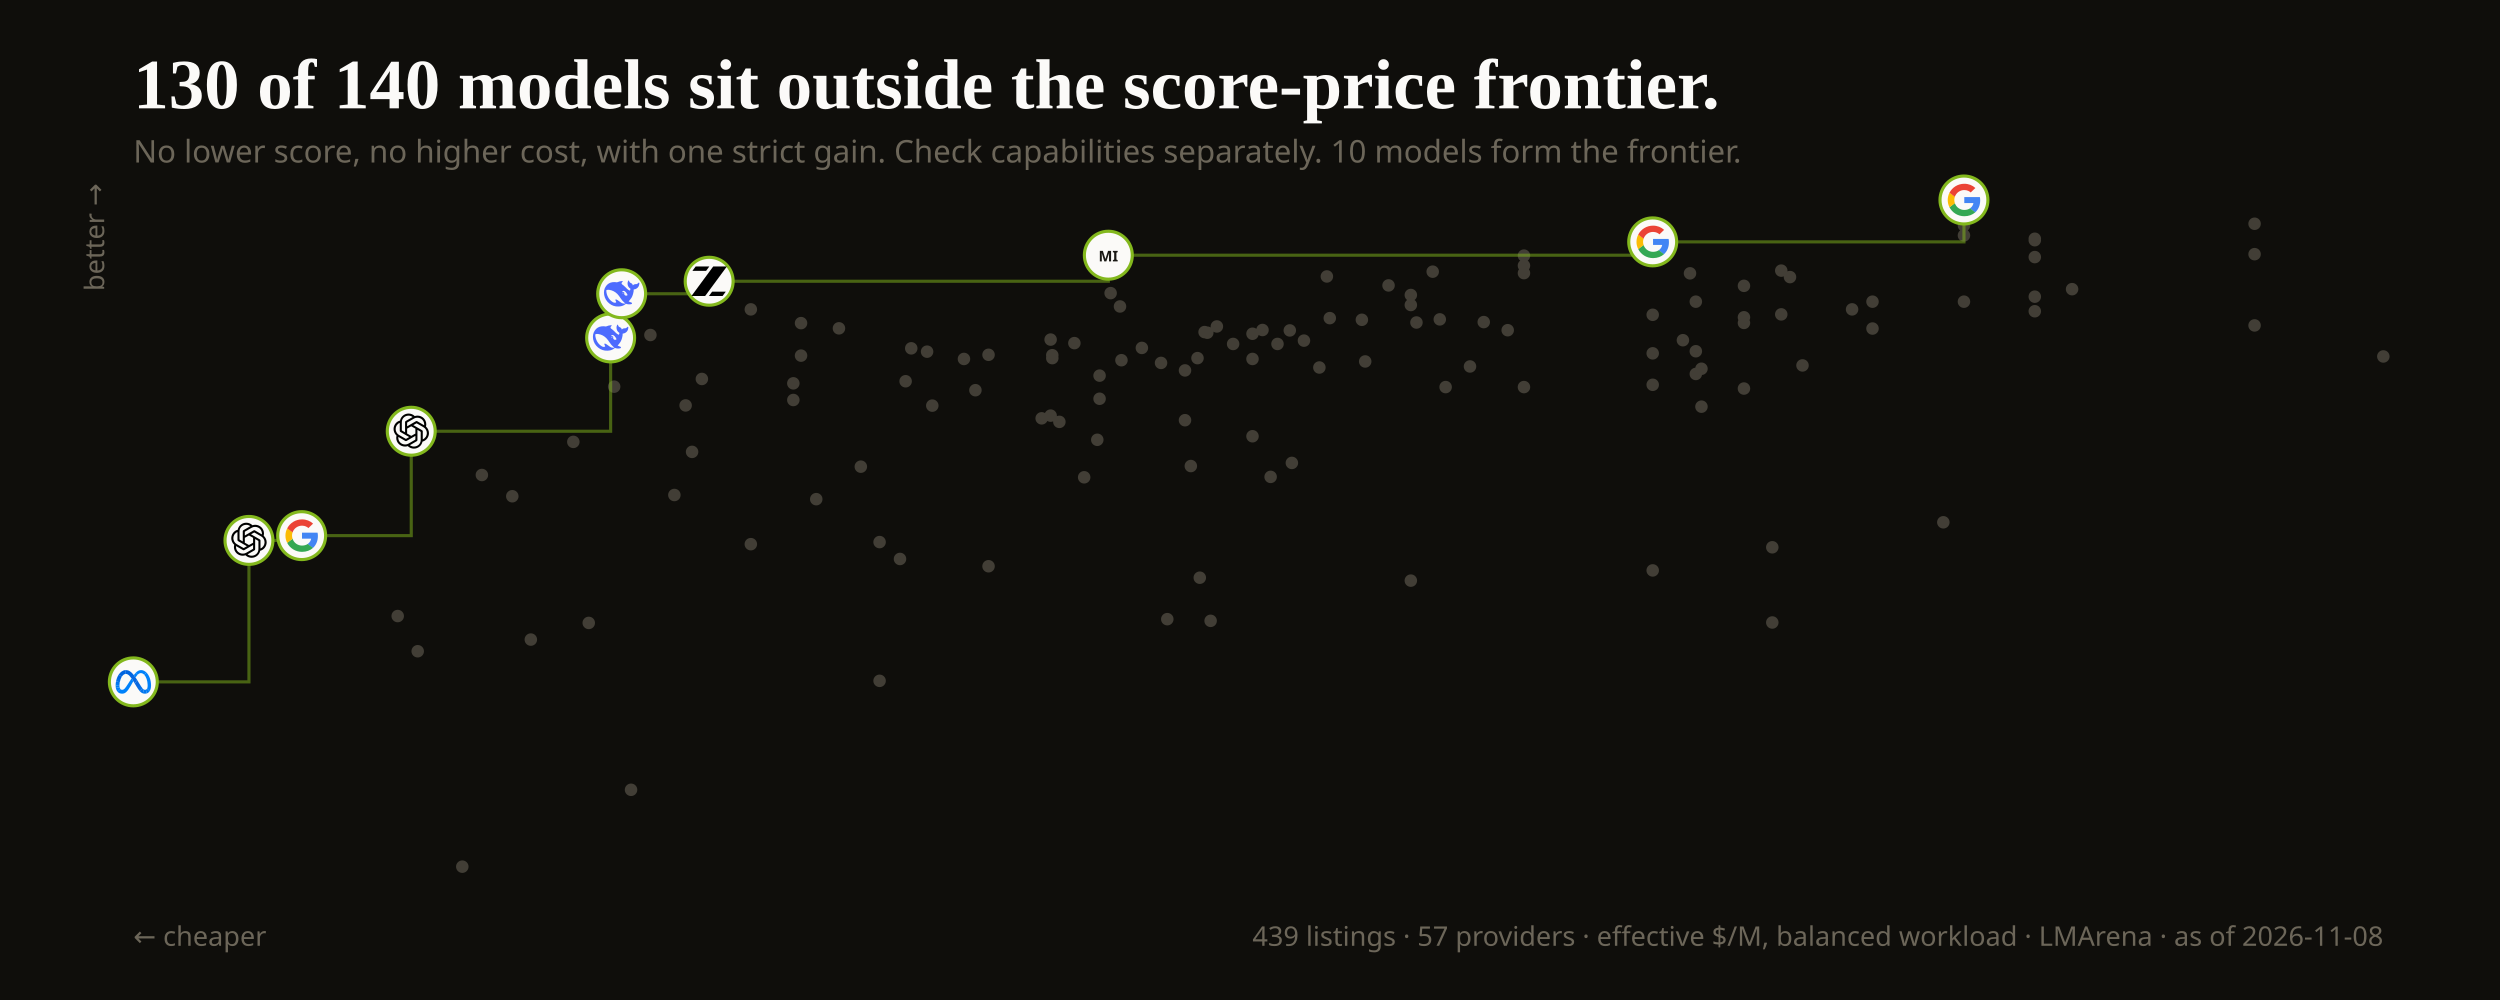
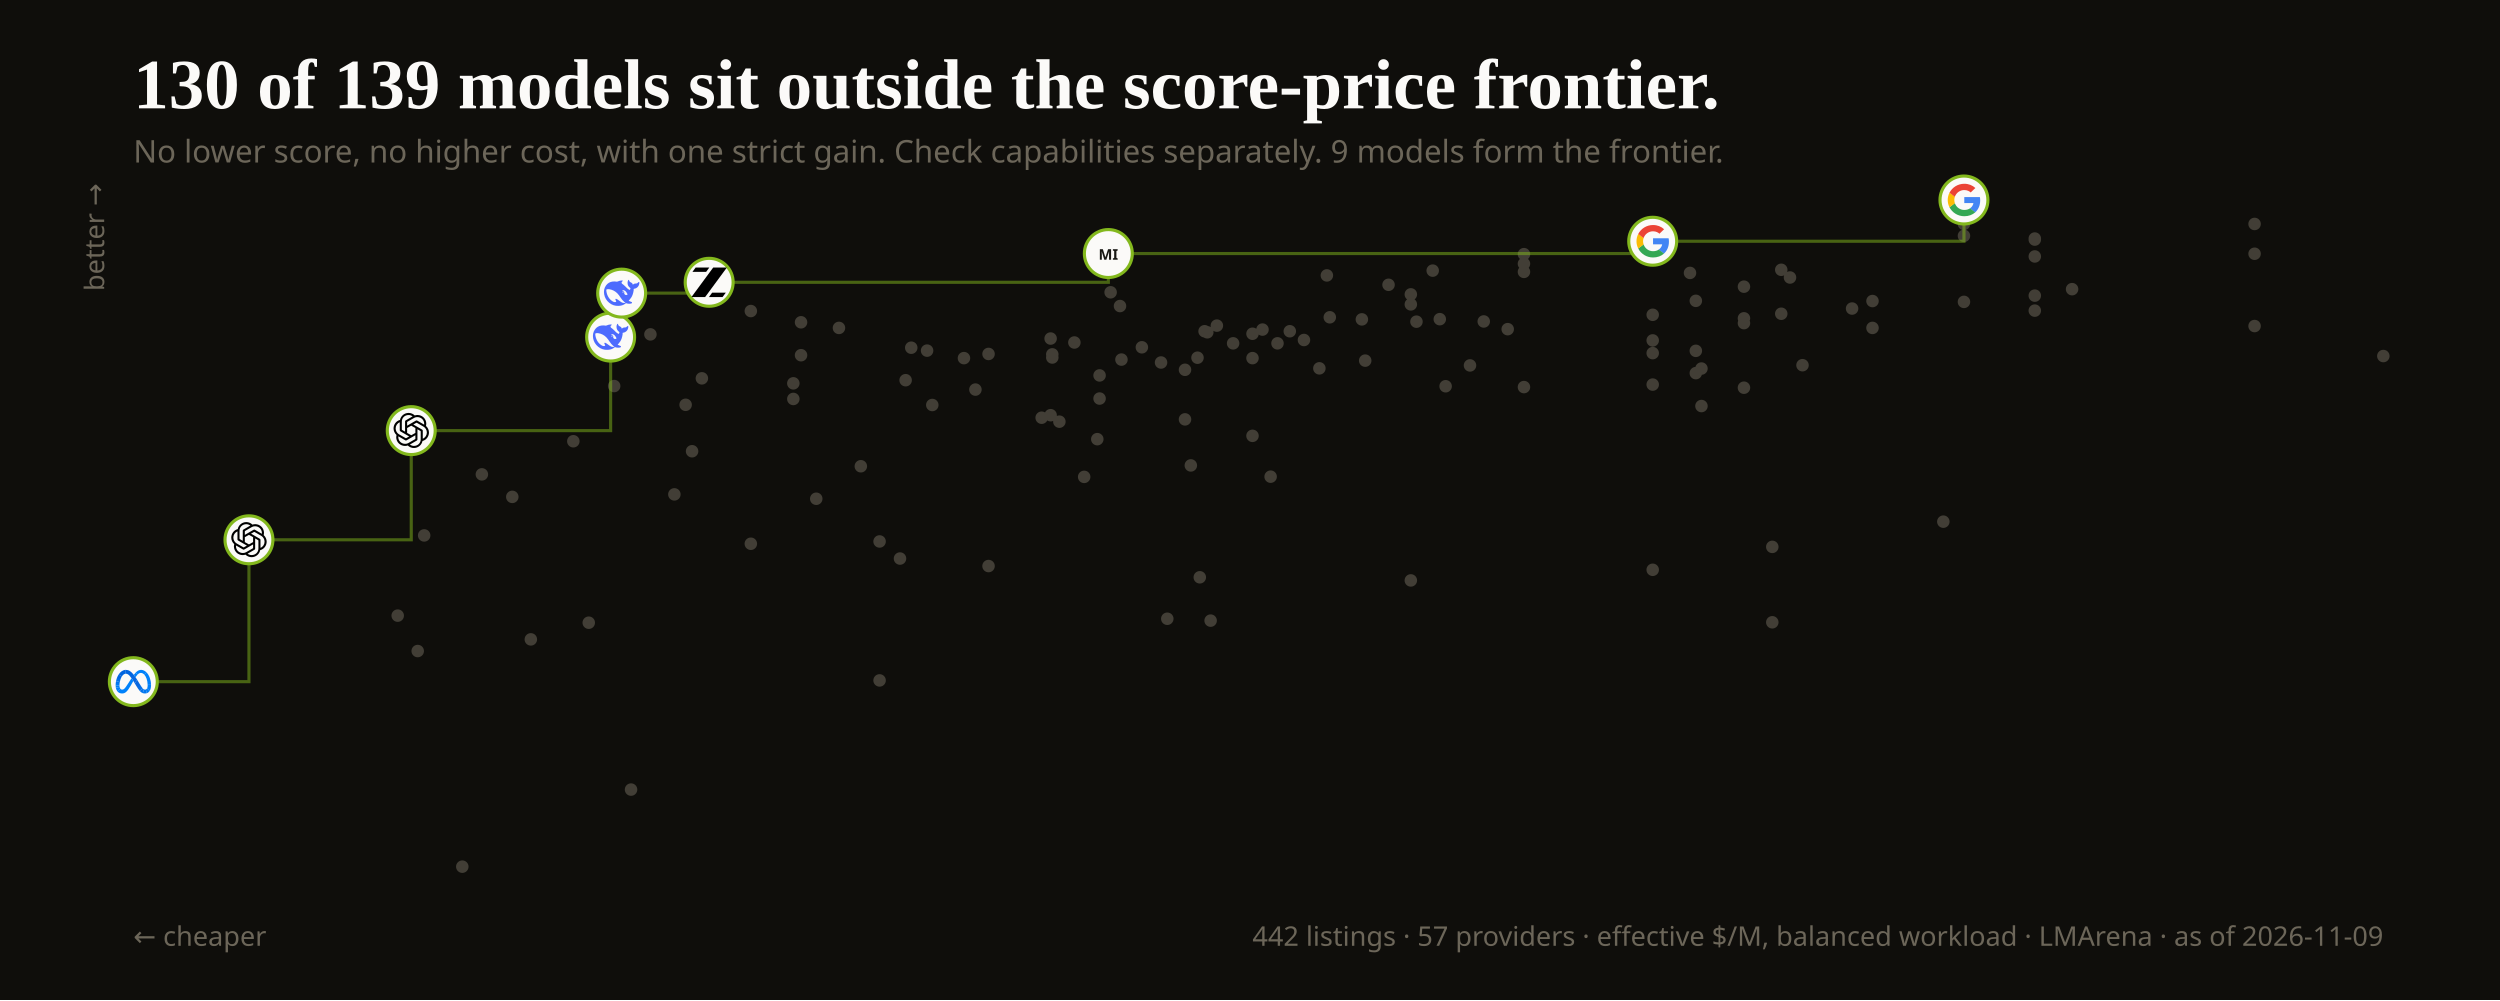
- <svg xmlns="http://www.w3.org/2000/svg" viewBox="0 0 1200 480" width="1200" height="480" role="img" aria-label="130 of 140 rated, priced models are off the score-price frontier. 10 are on it. Capability requirements are separate.">
+ <svg xmlns="http://www.w3.org/2000/svg" viewBox="0 0 1200 480" width="1200" height="480" role="img" aria-label="130 of 139 rated, priced models are off the score-price frontier. 9 are on it. Capability requirements are separate.">
  <rect width="1200" height="480" fill="#0F0E0B" />
-   <text x="64" y="52" fill="#FBFAF8" font-family="Georgia, 'Times New Roman', serif" font-size="34" font-weight="600">130 of 140 models sit outside the score-price frontier.</text>
-   <text x="64" y="78" fill="#6C6659" font-family="system-ui, sans-serif" font-size="15">No lower score, no higher cost, with one strict gain. Check capabilities separately. 10 models form the frontier.</text>
-   <path d="M548.1 167.0m-3 0a3 3 0 1 0 6 0a3 3 0 1 0 -6 0M942.7 113.0m-3 0a3 3 0 1 0 6 0a3 3 0 1 0 -6 0M679.9 154.8m-3 0a3 3 0 1 0 6 0a3 3 0 1 0 -6 0M380.8 184.0m-3 0a3 3 0 1 0 6 0a3 3 0 1 0 -6 0M633.3 176.4m-3 0a3 3 0 1 0 6 0a3 3 0 1 0 -6 0M837.1 152.3m-3 0a3 3 0 1 0 6 0a3 3 0 1 0 -6 0M837.1 137.2m-3 0a3 3 0 1 0 6 0a3 3 0 1 0 -6 0M380.8 192.0m-3 0a3 3 0 1 0 6 0a3 3 0 1 0 -6 0M837.1 186.5m-3 0a3 3 0 1 0 6 0a3 3 0 1 0 -6 0M942.7 108.2m-3 0a3 3 0 1 0 6 0a3 3 0 1 0 -6 0M360.4 148.5m-3 0a3 3 0 1 0 6 0a3 3 0 1 0 -6 0M793.3 184.7m-3 0a3 3 0 1 0 6 0a3 3 0 1 0 -6 0M1082.2 156.2m-3 0a3 3 0 1 0 6 0a3 3 0 1 0 -6 0M731.5 122.7m-3 0a3 3 0 1 0 6 0a3 3 0 1 0 -6 0M1082.2 107.4m-3 0a3 3 0 1 0 6 0a3 3 0 1 0 -6 0M245.9 238.2m-3 0a3 3 0 1 0 6 0a3 3 0 1 0 -6 0M636.9 132.7m-3 0a3 3 0 1 0 6 0a3 3 0 1 0 -6 0M619.1 158.6m-3 0a3 3 0 1 0 6 0a3 3 0 1 0 -6 0M793.3 124.2m-3 0a3 3 0 1 0 6 0a3 3 0 1 0 -6 0M807.8 163.3m-3 0a3 3 0 1 0 6 0a3 3 0 1 0 -6 0M527.8 191.4m-3 0a3 3 0 1 0 6 0a3 3 0 1 0 -6 0M731.5 127.5m-3 0a3 3 0 1 0 6 0a3 3 0 1 0 -6 0M557.3 174.2m-3 0a3 3 0 1 0 6 0a3 3 0 1 0 -6 0M976.7 114.6m-3 0a3 3 0 1 0 6 0a3 3 0 1 0 -6 0M687.7 130.4m-3 0a3 3 0 1 0 6 0a3 3 0 1 0 -6 0M601.2 160.2m-3 0a3 3 0 1 0 6 0a3 3 0 1 0 -6 0M712.2 154.6m-3 0a3 3 0 1 0 6 0a3 3 0 1 0 -6 0M859.2 133.0m-3 0a3 3 0 1 0 6 0a3 3 0 1 0 -6 0M731.5 131.1m-3 0a3 3 0 1 0 6 0a3 3 0 1 0 -6 0M504.3 163.0m-3 0a3 3 0 1 0 6 0a3 3 0 1 0 -6 0M855.0 150.9m-3 0a3 3 0 1 0 6 0a3 3 0 1 0 -6 0M942.7 144.8m-3 0a3 3 0 1 0 6 0a3 3 0 1 0 -6 0M793.3 151.1m-3 0a3 3 0 1 0 6 0a3 3 0 1 0 -6 0M402.7 157.6m-3 0a3 3 0 1 0 6 0a3 3 0 1 0 -6 0M837.1 155.0m-3 0a3 3 0 1 0 6 0a3 3 0 1 0 -6 0M666.5 137.0m-3 0a3 3 0 1 0 6 0a3 3 0 1 0 -6 0M1082.2 122.0m-3 0a3 3 0 1 0 6 0a3 3 0 1 0 -6 0M537.6 147.1m-3 0a3 3 0 1 0 6 0a3 3 0 1 0 -6 0M515.7 164.7m-3 0a3 3 0 1 0 6 0a3 3 0 1 0 -6 0M976.7 142.4m-3 0a3 3 0 1 0 6 0a3 3 0 1 0 -6 0M811.2 131.2m-3 0a3 3 0 1 0 6 0a3 3 0 1 0 -6 0M693.9 185.8m-3 0a3 3 0 1 0 6 0a3 3 0 1 0 -6 0M793.3 169.6m-3 0a3 3 0 1 0 6 0a3 3 0 1 0 -6 0M994.6 138.8m-3 0a3 3 0 1 0 6 0a3 3 0 1 0 -6 0M691.1 153.3m-3 0a3 3 0 1 0 6 0a3 3 0 1 0 -6 0M434.7 183.0m-3 0a3 3 0 1 0 6 0a3 3 0 1 0 -6 0M533.1 140.7m-3 0a3 3 0 1 0 6 0a3 3 0 1 0 -6 0M591.9 165.1m-3 0a3 3 0 1 0 6 0a3 3 0 1 0 -6 0M677.2 146.4m-3 0a3 3 0 1 0 6 0a3 3 0 1 0 -6 0M976.7 123.4m-3 0a3 3 0 1 0 6 0a3 3 0 1 0 -6 0M677.2 141.6m-3 0a3 3 0 1 0 6 0a3 3 0 1 0 -6 0M312.2 160.8m-3 0a3 3 0 1 0 6 0a3 3 0 1 0 -6 0M384.5 155.1m-3 0a3 3 0 1 0 6 0a3 3 0 1 0 -6 0M578.2 159.4m-3 0a3 3 0 1 0 6 0a3 3 0 1 0 -6 0M723.7 158.5m-3 0a3 3 0 1 0 6 0a3 3 0 1 0 -6 0M527.8 180.3m-3 0a3 3 0 1 0 6 0a3 3 0 1 0 -6 0M508.5 202.5m-3 0a3 3 0 1 0 6 0a3 3 0 1 0 -6 0M705.6 175.9m-3 0a3 3 0 1 0 6 0a3 3 0 1 0 -6 0M889.0 148.5m-3 0a3 3 0 1 0 6 0a3 3 0 1 0 -6 0M538.3 172.9m-3 0a3 3 0 1 0 6 0a3 3 0 1 0 -6 0M468.2 187.3m-3 0a3 3 0 1 0 6 0a3 3 0 1 0 -6 0M568.8 177.8m-3 0a3 3 0 1 0 6 0a3 3 0 1 0 -6 0M574.8 171.9m-3 0a3 3 0 1 0 6 0a3 3 0 1 0 -6 0M294.8 185.6m-3 0a3 3 0 1 0 6 0a3 3 0 1 0 -6 0M855.0 129.9m-3 0a3 3 0 1 0 6 0a3 3 0 1 0 -6 0M898.8 144.8m-3 0a3 3 0 1 0 6 0a3 3 0 1 0 -6 0M606.0 158.4m-3 0a3 3 0 1 0 6 0a3 3 0 1 0 -6 0M526.7 211.1m-3 0a3 3 0 1 0 6 0a3 3 0 1 0 -6 0M638.3 152.7m-3 0a3 3 0 1 0 6 0a3 3 0 1 0 -6 0M976.7 115.3m-3 0a3 3 0 1 0 6 0a3 3 0 1 0 -6 0M336.9 181.9m-3 0a3 3 0 1 0 6 0a3 3 0 1 0 -6 0M653.7 153.5m-3 0a3 3 0 1 0 6 0a3 3 0 1 0 -6 0M332.2 216.9m-3 0a3 3 0 1 0 6 0a3 3 0 1 0 -6 0M579.5 159.7m-3 0a3 3 0 1 0 6 0a3 3 0 1 0 -6 0M865.2 175.4m-3 0a3 3 0 1 0 6 0a3 3 0 1 0 -6 0M504.3 199.5m-3 0a3 3 0 1 0 6 0a3 3 0 1 0 -6 0M601.2 209.4m-3 0a3 3 0 1 0 6 0a3 3 0 1 0 -6 0M437.4 167.2m-3 0a3 3 0 1 0 6 0a3 3 0 1 0 -6 0M976.7 149.4m-3 0a3 3 0 1 0 6 0a3 3 0 1 0 -6 0M814.0 168.6m-3 0a3 3 0 1 0 6 0a3 3 0 1 0 -6 0M731.5 185.8m-3 0a3 3 0 1 0 6 0a3 3 0 1 0 -6 0M584.1 156.7m-3 0a3 3 0 1 0 6 0a3 3 0 1 0 -6 0M898.8 157.7m-3 0a3 3 0 1 0 6 0a3 3 0 1 0 -6 0M445.0 168.8m-3 0a3 3 0 1 0 6 0a3 3 0 1 0 -6 0M474.5 170.3m-3 0a3 3 0 1 0 6 0a3 3 0 1 0 -6 0M505.1 171.9m-3 0a3 3 0 1 0 6 0a3 3 0 1 0 -6 0M462.7 172.3m-3 0a3 3 0 1 0 6 0a3 3 0 1 0 -6 0M505.1 170.5m-3 0a3 3 0 1 0 6 0a3 3 0 1 0 -6 0M609.9 228.9m-3 0a3 3 0 1 0 6 0a3 3 0 1 0 -6 0M814.0 179.5m-3 0a3 3 0 1 0 6 0a3 3 0 1 0 -6 0M568.8 201.7m-3 0a3 3 0 1 0 6 0a3 3 0 1 0 -6 0M323.7 237.6m-3 0a3 3 0 1 0 6 0a3 3 0 1 0 -6 0M1144.0 171.1m-3 0a3 3 0 1 0 6 0a3 3 0 1 0 -6 0M329.1 194.6m-3 0a3 3 0 1 0 6 0a3 3 0 1 0 -6 0M625.9 163.5m-3 0a3 3 0 1 0 6 0a3 3 0 1 0 -6 0M447.5 194.7m-3 0a3 3 0 1 0 6 0a3 3 0 1 0 -6 0M655.3 173.5m-3 0a3 3 0 1 0 6 0a3 3 0 1 0 -6 0M384.5 170.7m-3 0a3 3 0 1 0 6 0a3 3 0 1 0 -6 0M620.1 222.2m-3 0a3 3 0 1 0 6 0a3 3 0 1 0 -6 0M601.2 172.3m-3 0a3 3 0 1 0 6 0a3 3 0 1 0 -6 0M814.0 144.8m-3 0a3 3 0 1 0 6 0a3 3 0 1 0 -6 0M613.2 165.1m-3 0a3 3 0 1 0 6 0a3 3 0 1 0 -6 0M391.8 239.6m-3 0a3 3 0 1 0 6 0a3 3 0 1 0 -6 0M413.2 224.0m-3 0a3 3 0 1 0 6 0a3 3 0 1 0 -6 0M816.7 177.0m-3 0a3 3 0 1 0 6 0a3 3 0 1 0 -6 0M816.7 195.2m-3 0a3 3 0 1 0 6 0a3 3 0 1 0 -6 0M571.6 223.7m-3 0a3 3 0 1 0 6 0a3 3 0 1 0 -6 0M360.4 261.2m-3 0a3 3 0 1 0 6 0a3 3 0 1 0 -6 0M500.0 200.8m-3 0a3 3 0 1 0 6 0a3 3 0 1 0 -6 0M231.3 228.0m-3 0a3 3 0 1 0 6 0a3 3 0 1 0 -6 0M275.2 212.1m-3 0a3 3 0 1 0 6 0a3 3 0 1 0 -6 0M190.9 295.7m-3 0a3 3 0 1 0 6 0a3 3 0 1 0 -6 0M254.8 307.0m-3 0a3 3 0 1 0 6 0a3 3 0 1 0 -6 0M520.4 229.1m-3 0a3 3 0 1 0 6 0a3 3 0 1 0 -6 0M432.0 268.3m-3 0a3 3 0 1 0 6 0a3 3 0 1 0 -6 0M282.6 299.0m-3 0a3 3 0 1 0 6 0a3 3 0 1 0 -6 0M200.5 312.6m-3 0a3 3 0 1 0 6 0a3 3 0 1 0 -6 0M677.2 278.7m-3 0a3 3 0 1 0 6 0a3 3 0 1 0 -6 0M793.3 273.8m-3 0a3 3 0 1 0 6 0a3 3 0 1 0 -6 0M581.1 298.0m-3 0a3 3 0 1 0 6 0a3 3 0 1 0 -6 0M221.9 416.0m-3 0a3 3 0 1 0 6 0a3 3 0 1 0 -6 0M302.9 379.1m-3 0a3 3 0 1 0 6 0a3 3 0 1 0 -6 0M474.5 271.8m-3 0a3 3 0 1 0 6 0a3 3 0 1 0 -6 0M422.2 326.8m-3 0a3 3 0 1 0 6 0a3 3 0 1 0 -6 0M850.7 298.8m-3 0a3 3 0 1 0 6 0a3 3 0 1 0 -6 0M850.7 262.7m-3 0a3 3 0 1 0 6 0a3 3 0 1 0 -6 0M575.9 277.3m-3 0a3 3 0 1 0 6 0a3 3 0 1 0 -6 0M422.2 260.2m-3 0a3 3 0 1 0 6 0a3 3 0 1 0 -6 0M560.3 297.2m-3 0a3 3 0 1 0 6 0a3 3 0 1 0 -6 0M932.8 250.7m-3 0a3 3 0 1 0 6 0a3 3 0 1 0 -6 0" fill="#6C6659" fill-opacity="0.55" />
-   <path d="M64.0 327.3L119.5 327.3L119.5 259.4L144.8 259.4L144.8 257.1L197.4 257.1L197.4 207.0L293.1 207.0L293.1 162.2L298.4 162.2L298.4 141.0L340.4 141.0L340.4 135.0L532.0 135.0L532.0 122.5L793.3 122.5L793.3 116.1L942.7 116.1L942.7 96.0" fill="none" stroke="#83B81D" stroke-width="1.5" stroke-opacity="0.5" />
-   <circle cx="64.0" cy="327.3" r="11.5" fill="#FBFAF8" />
-   <circle cx="64.0" cy="327.3" r="11.5" fill="none" stroke="#83B81D" stroke-width="1.5" />
-   <svg x="55.5" y="318.8" width="17" height="17" viewBox="0 0 24 24">
+   <text x="64" y="52" fill="#FBFAF8" font-family="Georgia, 'Times New Roman', serif" font-size="34" font-weight="600">130 of 139 models sit outside the score-price frontier.</text>
+   <text x="64" y="78" fill="#6C6659" font-family="system-ui, sans-serif" font-size="15">No lower score, no higher cost, with one strict gain. Check capabilities separately. 9 models form the frontier.</text>
+   <path d="M548.1 166.7m-3 0a3 3 0 1 0 6 0a3 3 0 1 0 -6 0M942.7 113.2m-3 0a3 3 0 1 0 6 0a3 3 0 1 0 -6 0M679.9 154.4m-3 0a3 3 0 1 0 6 0a3 3 0 1 0 -6 0M380.8 184.0m-3 0a3 3 0 1 0 6 0a3 3 0 1 0 -6 0M633.3 176.8m-3 0a3 3 0 1 0 6 0a3 3 0 1 0 -6 0M837.1 152.8m-3 0a3 3 0 1 0 6 0a3 3 0 1 0 -6 0M837.1 137.6m-3 0a3 3 0 1 0 6 0a3 3 0 1 0 -6 0M380.8 191.5m-3 0a3 3 0 1 0 6 0a3 3 0 1 0 -6 0M837.1 186.1m-3 0a3 3 0 1 0 6 0a3 3 0 1 0 -6 0M942.7 107.5m-3 0a3 3 0 1 0 6 0a3 3 0 1 0 -6 0M360.4 149.3m-3 0a3 3 0 1 0 6 0a3 3 0 1 0 -6 0M793.3 184.6m-3 0a3 3 0 1 0 6 0a3 3 0 1 0 -6 0M1082.2 156.5m-3 0a3 3 0 1 0 6 0a3 3 0 1 0 -6 0M731.5 122.0m-3 0a3 3 0 1 0 6 0a3 3 0 1 0 -6 0M1082.2 107.5m-3 0a3 3 0 1 0 6 0a3 3 0 1 0 -6 0M245.9 238.5m-3 0a3 3 0 1 0 6 0a3 3 0 1 0 -6 0M636.9 132.2m-3 0a3 3 0 1 0 6 0a3 3 0 1 0 -6 0M619.1 159.0m-3 0a3 3 0 1 0 6 0a3 3 0 1 0 -6 0M793.3 123.6m-3 0a3 3 0 1 0 6 0a3 3 0 1 0 -6 0M793.3 163.4m-3 0a3 3 0 1 0 6 0a3 3 0 1 0 -6 0M527.8 191.3m-3 0a3 3 0 1 0 6 0a3 3 0 1 0 -6 0M731.5 126.6m-3 0a3 3 0 1 0 6 0a3 3 0 1 0 -6 0M557.3 174.0m-3 0a3 3 0 1 0 6 0a3 3 0 1 0 -6 0M976.7 114.5m-3 0a3 3 0 1 0 6 0a3 3 0 1 0 -6 0M687.7 129.9m-3 0a3 3 0 1 0 6 0a3 3 0 1 0 -6 0M601.2 160.2m-3 0a3 3 0 1 0 6 0a3 3 0 1 0 -6 0M712.2 154.3m-3 0a3 3 0 1 0 6 0a3 3 0 1 0 -6 0M859.2 133.2m-3 0a3 3 0 1 0 6 0a3 3 0 1 0 -6 0M731.5 130.5m-3 0a3 3 0 1 0 6 0a3 3 0 1 0 -6 0M504.3 162.5m-3 0a3 3 0 1 0 6 0a3 3 0 1 0 -6 0M855.0 150.6m-3 0a3 3 0 1 0 6 0a3 3 0 1 0 -6 0M942.7 144.9m-3 0a3 3 0 1 0 6 0a3 3 0 1 0 -6 0M793.3 151.1m-3 0a3 3 0 1 0 6 0a3 3 0 1 0 -6 0M402.7 157.4m-3 0a3 3 0 1 0 6 0a3 3 0 1 0 -6 0M837.1 155.1m-3 0a3 3 0 1 0 6 0a3 3 0 1 0 -6 0M666.5 136.7m-3 0a3 3 0 1 0 6 0a3 3 0 1 0 -6 0M1082.2 121.8m-3 0a3 3 0 1 0 6 0a3 3 0 1 0 -6 0M537.6 146.9m-3 0a3 3 0 1 0 6 0a3 3 0 1 0 -6 0M515.7 164.4m-3 0a3 3 0 1 0 6 0a3 3 0 1 0 -6 0M976.7 141.9m-3 0a3 3 0 1 0 6 0a3 3 0 1 0 -6 0M811.2 131.0m-3 0a3 3 0 1 0 6 0a3 3 0 1 0 -6 0M693.9 185.4m-3 0a3 3 0 1 0 6 0a3 3 0 1 0 -6 0M793.3 169.5m-3 0a3 3 0 1 0 6 0a3 3 0 1 0 -6 0M994.6 138.8m-3 0a3 3 0 1 0 6 0a3 3 0 1 0 -6 0M691.1 153.2m-3 0a3 3 0 1 0 6 0a3 3 0 1 0 -6 0M434.7 182.5m-3 0a3 3 0 1 0 6 0a3 3 0 1 0 -6 0M533.1 140.3m-3 0a3 3 0 1 0 6 0a3 3 0 1 0 -6 0M591.9 164.8m-3 0a3 3 0 1 0 6 0a3 3 0 1 0 -6 0M677.2 146.1m-3 0a3 3 0 1 0 6 0a3 3 0 1 0 -6 0M976.7 123.1m-3 0a3 3 0 1 0 6 0a3 3 0 1 0 -6 0M677.2 141.3m-3 0a3 3 0 1 0 6 0a3 3 0 1 0 -6 0M312.2 160.5m-3 0a3 3 0 1 0 6 0a3 3 0 1 0 -6 0M384.5 154.7m-3 0a3 3 0 1 0 6 0a3 3 0 1 0 -6 0M578.2 159.0m-3 0a3 3 0 1 0 6 0a3 3 0 1 0 -6 0M723.7 158.0m-3 0a3 3 0 1 0 6 0a3 3 0 1 0 -6 0M527.8 180.2m-3 0a3 3 0 1 0 6 0a3 3 0 1 0 -6 0M508.5 202.4m-3 0a3 3 0 1 0 6 0a3 3 0 1 0 -6 0M705.6 175.4m-3 0a3 3 0 1 0 6 0a3 3 0 1 0 -6 0M889.0 148.1m-3 0a3 3 0 1 0 6 0a3 3 0 1 0 -6 0M538.3 172.6m-3 0a3 3 0 1 0 6 0a3 3 0 1 0 -6 0M468.2 187.0m-3 0a3 3 0 1 0 6 0a3 3 0 1 0 -6 0M568.8 177.5m-3 0a3 3 0 1 0 6 0a3 3 0 1 0 -6 0M574.8 171.7m-3 0a3 3 0 1 0 6 0a3 3 0 1 0 -6 0M294.8 185.3m-3 0a3 3 0 1 0 6 0a3 3 0 1 0 -6 0M855.0 129.5m-3 0a3 3 0 1 0 6 0a3 3 0 1 0 -6 0M898.8 144.5m-3 0a3 3 0 1 0 6 0a3 3 0 1 0 -6 0M606.0 158.2m-3 0a3 3 0 1 0 6 0a3 3 0 1 0 -6 0M526.7 210.8m-3 0a3 3 0 1 0 6 0a3 3 0 1 0 -6 0M638.3 152.3m-3 0a3 3 0 1 0 6 0a3 3 0 1 0 -6 0M976.7 115.0m-3 0a3 3 0 1 0 6 0a3 3 0 1 0 -6 0M336.9 181.6m-3 0a3 3 0 1 0 6 0a3 3 0 1 0 -6 0M653.7 153.3m-3 0a3 3 0 1 0 6 0a3 3 0 1 0 -6 0M332.2 216.6m-3 0a3 3 0 1 0 6 0a3 3 0 1 0 -6 0M579.5 159.5m-3 0a3 3 0 1 0 6 0a3 3 0 1 0 -6 0M865.2 175.3m-3 0a3 3 0 1 0 6 0a3 3 0 1 0 -6 0M504.3 199.3m-3 0a3 3 0 1 0 6 0a3 3 0 1 0 -6 0M601.2 209.2m-3 0a3 3 0 1 0 6 0a3 3 0 1 0 -6 0M437.4 166.9m-3 0a3 3 0 1 0 6 0a3 3 0 1 0 -6 0M976.7 149.1m-3 0a3 3 0 1 0 6 0a3 3 0 1 0 -6 0M814.0 168.4m-3 0a3 3 0 1 0 6 0a3 3 0 1 0 -6 0M731.5 185.8m-3 0a3 3 0 1 0 6 0a3 3 0 1 0 -6 0M584.1 156.3m-3 0a3 3 0 1 0 6 0a3 3 0 1 0 -6 0M898.8 157.4m-3 0a3 3 0 1 0 6 0a3 3 0 1 0 -6 0M445.0 168.3m-3 0a3 3 0 1 0 6 0a3 3 0 1 0 -6 0M474.5 169.9m-3 0a3 3 0 1 0 6 0a3 3 0 1 0 -6 0M505.1 171.6m-3 0a3 3 0 1 0 6 0a3 3 0 1 0 -6 0M462.7 171.9m-3 0a3 3 0 1 0 6 0a3 3 0 1 0 -6 0M505.1 170.1m-3 0a3 3 0 1 0 6 0a3 3 0 1 0 -6 0M609.9 228.8m-3 0a3 3 0 1 0 6 0a3 3 0 1 0 -6 0M814.0 179.1m-3 0a3 3 0 1 0 6 0a3 3 0 1 0 -6 0M568.8 201.3m-3 0a3 3 0 1 0 6 0a3 3 0 1 0 -6 0M323.7 237.3m-3 0a3 3 0 1 0 6 0a3 3 0 1 0 -6 0M1144.0 170.9m-3 0a3 3 0 1 0 6 0a3 3 0 1 0 -6 0M329.1 194.3m-3 0a3 3 0 1 0 6 0a3 3 0 1 0 -6 0M625.9 163.2m-3 0a3 3 0 1 0 6 0a3 3 0 1 0 -6 0M447.5 194.4m-3 0a3 3 0 1 0 6 0a3 3 0 1 0 -6 0M655.3 173.1m-3 0a3 3 0 1 0 6 0a3 3 0 1 0 -6 0M384.5 170.5m-3 0a3 3 0 1 0 6 0a3 3 0 1 0 -6 0M601.2 171.9m-3 0a3 3 0 1 0 6 0a3 3 0 1 0 -6 0M814.0 144.4m-3 0a3 3 0 1 0 6 0a3 3 0 1 0 -6 0M613.2 164.8m-3 0a3 3 0 1 0 6 0a3 3 0 1 0 -6 0M391.8 239.4m-3 0a3 3 0 1 0 6 0a3 3 0 1 0 -6 0M413.2 223.8m-3 0a3 3 0 1 0 6 0a3 3 0 1 0 -6 0M816.7 176.9m-3 0a3 3 0 1 0 6 0a3 3 0 1 0 -6 0M816.7 194.9m-3 0a3 3 0 1 0 6 0a3 3 0 1 0 -6 0M571.6 223.4m-3 0a3 3 0 1 0 6 0a3 3 0 1 0 -6 0M360.4 261.0m-3 0a3 3 0 1 0 6 0a3 3 0 1 0 -6 0M500.0 200.5m-3 0a3 3 0 1 0 6 0a3 3 0 1 0 -6 0M203.6 257.0m-3 0a3 3 0 1 0 6 0a3 3 0 1 0 -6 0M231.3 227.7m-3 0a3 3 0 1 0 6 0a3 3 0 1 0 -6 0M275.2 211.8m-3 0a3 3 0 1 0 6 0a3 3 0 1 0 -6 0M190.9 295.5m-3 0a3 3 0 1 0 6 0a3 3 0 1 0 -6 0M254.8 306.9m-3 0a3 3 0 1 0 6 0a3 3 0 1 0 -6 0M520.4 228.9m-3 0a3 3 0 1 0 6 0a3 3 0 1 0 -6 0M432.0 268.1m-3 0a3 3 0 1 0 6 0a3 3 0 1 0 -6 0M282.6 298.9m-3 0a3 3 0 1 0 6 0a3 3 0 1 0 -6 0M200.5 312.5m-3 0a3 3 0 1 0 6 0a3 3 0 1 0 -6 0M677.2 278.6m-3 0a3 3 0 1 0 6 0a3 3 0 1 0 -6 0M793.3 273.5m-3 0a3 3 0 1 0 6 0a3 3 0 1 0 -6 0M581.1 297.9m-3 0a3 3 0 1 0 6 0a3 3 0 1 0 -6 0M221.9 416.0m-3 0a3 3 0 1 0 6 0a3 3 0 1 0 -6 0M302.9 379.0m-3 0a3 3 0 1 0 6 0a3 3 0 1 0 -6 0M474.5 271.7m-3 0a3 3 0 1 0 6 0a3 3 0 1 0 -6 0M422.2 326.6m-3 0a3 3 0 1 0 6 0a3 3 0 1 0 -6 0M850.7 298.7m-3 0a3 3 0 1 0 6 0a3 3 0 1 0 -6 0M850.7 262.5m-3 0a3 3 0 1 0 6 0a3 3 0 1 0 -6 0M575.9 277.1m-3 0a3 3 0 1 0 6 0a3 3 0 1 0 -6 0M422.2 259.9m-3 0a3 3 0 1 0 6 0a3 3 0 1 0 -6 0M560.3 297.0m-3 0a3 3 0 1 0 6 0a3 3 0 1 0 -6 0M932.8 250.4m-3 0a3 3 0 1 0 6 0a3 3 0 1 0 -6 0" fill="#6C6659" fill-opacity="0.55" />
+   <path d="M64.0 327.2L119.5 327.2L119.5 259.1L197.4 259.1L197.4 206.7L293.1 206.7L293.1 161.8L298.4 161.8L298.4 140.7L340.4 140.7L340.4 135.5L532.0 135.5L532.0 121.7L793.3 121.7L793.3 115.8L942.7 115.8L942.7 96.0" fill="none" stroke="#83B81D" stroke-width="1.5" stroke-opacity="0.5" />
+   <circle cx="64.0" cy="327.2" r="11.5" fill="#FBFAF8" />
+   <circle cx="64.0" cy="327.2" r="11.5" fill="none" stroke="#83B81D" stroke-width="1.5" />
+   <svg x="55.5" y="318.7" width="17" height="17" viewBox="0 0 24 24">
    <path d="M6.897 4h-.024l-.031 2.615h.022c1.715 0 3.046 1.357 5.94 6.246l.175.297.012.02 1.62-2.438-.012-.019a48.763 48.763 0 00-1.098-1.716 28.01 28.01 0 00-1.175-1.629C10.413 4.932 8.812 4 6.896 4z" fill="url(#lobe-icons-meta-0-_R_0_)" />
    <path d="M6.873 4C4.95 4.01 3.247 5.258 2.02 7.17a4.352 4.352 0 00-.01.017l2.254 1.231.011-.017c.718-1.083 1.61-1.774 2.568-1.785h.021L6.896 4h-.023z" fill="url(#lobe-icons-meta-1-_R_0_)" />
    <path d="M2.019 7.17l-.011.017C1.2 8.447.598 9.995.274 11.664l-.005.022 2.534.6.004-.022c.27-1.467.786-2.828 1.456-3.845l.011-.017L2.02 7.17z" fill="url(#lobe-icons-meta-2-_R_0_)" />
    <path d="M2.807 12.264l-2.533-.6-.005.022c-.177.918-.267 1.851-.269 2.786v.023l2.598.233v-.023a12.591 12.591 0 01.21-2.44z" fill="url(#lobe-icons-meta-3-_R_0_)" />
    <path d="M2.677 15.537a5.462 5.462 0 01-.079-.813v-.022L0 14.468v.024a8.89 8.89 0 00.146 1.652l2.535-.585a4.106 4.106 0 01-.004-.022z" fill="url(#lobe-icons-meta-4-_R_0_)" />
    <path d="M3.27 16.89c-.284-.31-.484-.756-.589-1.328l-.004-.021-2.535.585.004.021c.192 1.01.568 1.85 1.106 2.487l.014.017 2.018-1.745a2.106 2.106 0 01-.015-.016z" fill="url(#lobe-icons-meta-5-_R_0_)" />
    <path d="M10.78 9.654c-1.528 2.35-2.454 3.825-2.454 3.825-2.035 3.2-2.739 3.917-3.871 3.917a1.545 1.545 0 01-1.186-.508l-2.017 1.744.014.017C2.01 19.518 3.058 20 4.356 20c1.963 0 3.374-.928 5.884-5.33l1.766-3.13a41.283 41.283 0 00-1.227-1.886z" fill="#0082FB" />
    <path d="M13.502 5.946l-.016.016c-.4.43-.786.908-1.16 1.416.378.483.768 1.024 1.175 1.63.48-.743.928-1.345 1.367-1.807l.016-.016-1.382-1.24z" fill="url(#lobe-icons-meta-6-_R_0_)" />
    <path d="M20.918 5.713C19.853 4.633 18.583 4 17.225 4c-1.432 0-2.637.787-3.723 1.944l-.016.016 1.382 1.24.016-.017c.715-.747 1.408-1.12 2.176-1.12.826 0 1.6.39 2.27 1.075l.015.016 1.589-1.425-.016-.016z" fill="#0082FB" />
    <path d="M23.998 14.125c-.06-3.467-1.27-6.566-3.064-8.396l-.016-.016-1.588 1.424.015.016c1.35 1.392 2.277 3.98 2.361 6.971v.023h2.292v-.022z" fill="url(#lobe-icons-meta-7-_R_0_)" />
    <path d="M23.998 14.15v-.023h-2.292v.022c.004.14.006.282.006.424 0 .815-.121 1.474-.368 1.95l-.011.022 1.708 1.782.013-.02c.62-.96.946-2.293.946-3.91 0-.083 0-.165-.002-.247z" fill="url(#lobe-icons-meta-8-_R_0_)" />
    <path d="M21.344 16.52l-.011.02c-.214.402-.519.67-.917.787l.778 2.462a3.493 3.493 0 00.438-.182 3.558 3.558 0 001.366-1.218l.044-.065.012-.02-1.71-1.784z" fill="url(#lobe-icons-meta-9-_R_0_)" />
    <path d="M19.92 17.393c-.262 0-.492-.039-.718-.14l-.798 2.522c.449.153.927.222 1.46.222.492 0 .943-.073 1.352-.215l-.78-2.462c-.167.05-.341.075-.517.073z" fill="url(#lobe-icons-meta-10-_R_0_)" />
    <path d="M18.323 16.534l-.014-.017-1.836 1.914.016.017c.637.682 1.246 1.105 1.937 1.337l.797-2.52c-.291-.125-.573-.353-.9-.731z" fill="url(#lobe-icons-meta-11-_R_0_)" />
    <path d="M18.309 16.515c-.55-.642-1.232-1.712-2.303-3.44l-1.396-2.336-.011-.02-1.62 2.438.012.02.989 1.668c.959 1.61 1.74 2.774 2.493 3.585l.016.016 1.834-1.914a2.353 2.353 0 01-.014-.017z" fill="url(#lobe-icons-meta-12-_R_0_)" />
    <defs>
      <linearGradient id="lobe-icons-meta-0-_R_0_" x1="75.897%" x2="26.312%" y1="89.199%" y2="12.194%">
        <stop offset=".06%" stop-color="#0867DF" />
        <stop offset="45.39%" stop-color="#0668E1" />
        <stop offset="85.91%" stop-color="#0064E0" />
      </linearGradient>
      <linearGradient id="lobe-icons-meta-1-_R_0_" x1="21.67%" x2="97.068%" y1="75.874%" y2="23.985%">
        <stop offset="13.23%" stop-color="#0064DF" />
        <stop offset="99.88%" stop-color="#0064E0" />
      </linearGradient>
      <linearGradient id="lobe-icons-meta-2-_R_0_" x1="38.263%" x2="60.895%" y1="89.127%" y2="16.131%">
        <stop offset="1.47%" stop-color="#0072EC" />
        <stop offset="68.81%" stop-color="#0064DF" />
      </linearGradient>
      <linearGradient id="lobe-icons-meta-3-_R_0_" x1="47.032%" x2="52.15%" y1="90.19%" y2="15.745%">
        <stop offset="7.31%" stop-color="#007CF6" />
        <stop offset="99.43%" stop-color="#0072EC" />
      </linearGradient>
      <linearGradient id="lobe-icons-meta-4-_R_0_" x1="52.155%" x2="47.591%" y1="58.301%" y2="37.004%">
        <stop offset="7.31%" stop-color="#007FF9" />
        <stop offset="100%" stop-color="#007CF6" />
      </linearGradient>
      <linearGradient id="lobe-icons-meta-5-_R_0_" x1="37.689%" x2="61.961%" y1="12.502%" y2="63.624%">
        <stop offset="7.31%" stop-color="#007FF9" />
        <stop offset="100%" stop-color="#0082FB" />
      </linearGradient>
      <linearGradient id="lobe-icons-meta-6-_R_0_" x1="34.808%" x2="62.313%" y1="68.859%" y2="23.174%">
        <stop offset="27.99%" stop-color="#007FF8" />
        <stop offset="91.41%" stop-color="#0082FB" />
      </linearGradient>
      <linearGradient id="lobe-icons-meta-7-_R_0_" x1="43.762%" x2="57.602%" y1="6.235%" y2="98.514%">
        <stop offset="0%" stop-color="#0082FB" />
        <stop offset="99.95%" stop-color="#0081FA" />
      </linearGradient>
      <linearGradient id="lobe-icons-meta-8-_R_0_" x1="60.055%" x2="39.88%" y1="4.661%" y2="69.077%">
        <stop offset="6.19%" stop-color="#0081FA" />
        <stop offset="100%" stop-color="#0080F9" />
      </linearGradient>
      <linearGradient id="lobe-icons-meta-9-_R_0_" x1="30.282%" x2="61.081%" y1="59.32%" y2="33.244%">
        <stop offset="0%" stop-color="#027AF3" />
        <stop offset="100%" stop-color="#0080F9" />
      </linearGradient>
      <linearGradient id="lobe-icons-meta-10-_R_0_" x1="20.433%" x2="82.112%" y1="50.001%" y2="50.001%">
        <stop offset="0%" stop-color="#0377EF" />
        <stop offset="99.94%" stop-color="#0279F1" />
      </linearGradient>
      <linearGradient id="lobe-icons-meta-11-_R_0_" x1="40.303%" x2="72.394%" y1="35.298%" y2="57.811%">
        <stop offset=".19%" stop-color="#0471E9" />
        <stop offset="100%" stop-color="#0377EF" />
      </linearGradient>
      <linearGradient id="lobe-icons-meta-12-_R_0_" x1="32.254%" x2="68.003%" y1="19.719%" y2="84.908%">
        <stop offset="27.65%" stop-color="#0867DF" />
        <stop offset="100%" stop-color="#0471E9" />
      </linearGradient>
    </defs>
  </svg>
-   <circle cx="119.5" cy="259.4" r="11.5" fill="#FBFAF8" />
-   <circle cx="119.5" cy="259.4" r="11.5" fill="none" stroke="#83B81D" stroke-width="1.5" />
-   <svg x="111.0" y="250.9" width="17" height="17" viewBox="0 0 24 24">
+   <circle cx="119.5" cy="259.1" r="11.5" fill="#FBFAF8" />
+   <circle cx="119.5" cy="259.1" r="11.5" fill="none" stroke="#83B81D" stroke-width="1.5" />
+   <svg x="111.0" y="250.6" width="17" height="17" viewBox="0 0 24 24">
    <path d="M9.205 8.658v-2.26c0-.19.072-.333.238-.428l4.543-2.616c.619-.357 1.356-.523 2.117-.523 2.854 0 4.662 2.212 4.662 4.566 0 .167 0 .357-.024.547l-4.71-2.759a.797.797 0 00-.856 0l-5.97 3.473zm10.609 8.8V12.06c0-.333-.143-.57-.429-.737l-5.97-3.473 1.95-1.118a.433.433 0 01.476 0l4.543 2.617c1.309.76 2.189 2.378 2.189 3.948 0 1.808-1.07 3.473-2.76 4.163zM7.802 12.703l-1.95-1.142c-.167-.095-.239-.238-.239-.428V5.899c0-2.545 1.95-4.472 4.591-4.472 1 0 1.927.333 2.712.928L8.23 5.067c-.285.166-.428.404-.428.737v6.898zM12 15.128l-2.795-1.57v-3.33L12 8.658l2.795 1.57v3.33L12 15.128zm1.796 7.23c-1 0-1.927-.332-2.712-.927l4.686-2.712c.285-.166.428-.404.428-.737v-6.898l1.974 1.142c.167.095.238.238.238.428v5.233c0 2.545-1.974 4.472-4.614 4.472zm-5.637-5.303l-4.544-2.617c-1.308-.761-2.188-2.378-2.188-3.948A4.482 4.482 0 014.21 6.327v5.423c0 .333.143.571.428.738l5.947 3.449-1.95 1.118a.432.432 0 01-.476 0zm-.262 3.9c-2.688 0-4.662-2.021-4.662-4.519 0-.19.024-.38.047-.57l4.686 2.71c.286.167.571.167.856 0l5.97-3.448v2.26c0 .19-.07.333-.237.428l-4.543 2.616c-.619.357-1.356.523-2.117.523zm5.899 2.83a5.947 5.947 0 005.827-4.756C22.287 18.339 24 15.84 24 13.296c0-1.665-.713-3.282-1.998-4.448.119-.5.19-.999.19-1.498 0-3.401-2.759-5.947-5.946-5.947-.642 0-1.26.095-1.88.31A5.962 5.962 0 0010.205 0a5.947 5.947 0 00-5.827 4.757C1.713 5.447 0 7.945 0 10.49c0 1.666.713 3.283 1.998 4.448-.119.5-.19 1-.19 1.499 0 3.401 2.759 5.946 5.946 5.946.642 0 1.26-.095 1.88-.309a5.96 5.96 0 004.162 1.713z" />
  </svg>
-   <circle cx="144.8" cy="257.1" r="11.5" fill="#FBFAF8" />
-   <circle cx="144.8" cy="257.1" r="11.5" fill="none" stroke="#83B81D" stroke-width="1.5" />
-   <svg x="136.3" y="248.6" width="17" height="17" viewBox="0 0 24 24">
-     <path d="M23 12.245c0-.905-.075-1.565-.236-2.25h-10.54v4.083h6.186c-.124 1.014-.797 2.542-2.294 3.569l-.021.136 3.332 2.53.23.022C21.779 18.417 23 15.593 23 12.245z" fill="#4285F4" />
-     <path d="M12.225 23c3.03 0 5.574-.978 7.433-2.665l-3.542-2.688c-.948.648-2.22 1.1-3.891 1.1a6.745 6.745 0 01-6.386-4.572l-.132.011-3.465 2.628-.045.124C4.043 20.531 7.835 23 12.225 23z" fill="#34A853" />
-     <path d="M5.84 14.175A6.65 6.65 0 015.463 12c0-.758.138-1.491.361-2.175l-.006-.147-3.508-2.67-.115.054A10.831 10.831 0 001 12c0 1.772.436 3.447 1.197 4.938l3.642-2.763z" fill="#FBBC05" />
-     <path d="M12.225 5.253c2.108 0 3.529.892 4.34 1.638l3.167-3.031C17.787 2.088 15.255 1 12.225 1 7.834 1 4.043 3.469 2.197 7.062l3.63 2.763a6.77 6.77 0 016.398-4.572z" fill="#EB4335" />
-   </svg>
-   <circle cx="197.4" cy="207.0" r="11.5" fill="#FBFAF8" />
-   <circle cx="197.4" cy="207.0" r="11.5" fill="none" stroke="#83B81D" stroke-width="1.5" />
-   <svg x="188.9" y="198.5" width="17" height="17" viewBox="0 0 24 24">
+   <circle cx="197.4" cy="206.7" r="11.5" fill="#FBFAF8" />
+   <circle cx="197.4" cy="206.7" r="11.5" fill="none" stroke="#83B81D" stroke-width="1.5" />
+   <svg x="188.9" y="198.2" width="17" height="17" viewBox="0 0 24 24">
    <path d="M9.205 8.658v-2.26c0-.19.072-.333.238-.428l4.543-2.616c.619-.357 1.356-.523 2.117-.523 2.854 0 4.662 2.212 4.662 4.566 0 .167 0 .357-.024.547l-4.71-2.759a.797.797 0 00-.856 0l-5.97 3.473zm10.609 8.8V12.06c0-.333-.143-.57-.429-.737l-5.97-3.473 1.95-1.118a.433.433 0 01.476 0l4.543 2.617c1.309.76 2.189 2.378 2.189 3.948 0 1.808-1.07 3.473-2.76 4.163zM7.802 12.703l-1.95-1.142c-.167-.095-.239-.238-.239-.428V5.899c0-2.545 1.95-4.472 4.591-4.472 1 0 1.927.333 2.712.928L8.23 5.067c-.285.166-.428.404-.428.737v6.898zM12 15.128l-2.795-1.57v-3.33L12 8.658l2.795 1.57v3.33L12 15.128zm1.796 7.23c-1 0-1.927-.332-2.712-.927l4.686-2.712c.285-.166.428-.404.428-.737v-6.898l1.974 1.142c.167.095.238.238.238.428v5.233c0 2.545-1.974 4.472-4.614 4.472zm-5.637-5.303l-4.544-2.617c-1.308-.761-2.188-2.378-2.188-3.948A4.482 4.482 0 014.21 6.327v5.423c0 .333.143.571.428.738l5.947 3.449-1.95 1.118a.432.432 0 01-.476 0zm-.262 3.9c-2.688 0-4.662-2.021-4.662-4.519 0-.19.024-.38.047-.57l4.686 2.71c.286.167.571.167.856 0l5.97-3.448v2.26c0 .19-.07.333-.237.428l-4.543 2.616c-.619.357-1.356.523-2.117.523zm5.899 2.83a5.947 5.947 0 005.827-4.756C22.287 18.339 24 15.84 24 13.296c0-1.665-.713-3.282-1.998-4.448.119-.5.19-.999.19-1.498 0-3.401-2.759-5.947-5.946-5.947-.642 0-1.26.095-1.88.31A5.962 5.962 0 0010.205 0a5.947 5.947 0 00-5.827 4.757C1.713 5.447 0 7.945 0 10.49c0 1.666.713 3.283 1.998 4.448-.119.5-.19 1-.19 1.499 0 3.401 2.759 5.946 5.946 5.946.642 0 1.26-.095 1.88-.309a5.96 5.96 0 004.162 1.713z" />
  </svg>
-   <circle cx="293.1" cy="162.2" r="11.5" fill="#FBFAF8" />
-   <circle cx="293.1" cy="162.2" r="11.5" fill="none" stroke="#83B81D" stroke-width="1.5" />
-   <svg x="284.6" y="153.7" width="17" height="17" viewBox="0 0 24 24">
+   <circle cx="293.1" cy="161.8" r="11.5" fill="#FBFAF8" />
+   <circle cx="293.1" cy="161.8" r="11.5" fill="none" stroke="#83B81D" stroke-width="1.5" />
+   <svg x="284.6" y="153.3" width="17" height="17" viewBox="0 0 24 24">
    <path d="M23.748 4.482c-.254-.124-.364.113-.512.234-.051.039-.094.09-.137.136-.372.397-.806.657-1.373.626-.829-.046-1.537.214-2.163.848-.133-.782-.575-1.248-1.247-1.548-.352-.156-.708-.311-.955-.65-.172-.241-.219-.51-.305-.774-.055-.16-.11-.323-.293-.35-.2-.031-.278.136-.356.276-.313.572-.434 1.202-.422 1.84.027 1.436.633 2.58 1.838 3.393.137.093.172.187.129.323-.082.28-.18.552-.266.833-.055.179-.137.217-.329.14a5.526 5.526 0 01-1.736-1.18c-.857-.828-1.631-1.742-2.597-2.458a11.365 11.365 0 00-.689-.471c-.985-.957.13-1.743.388-1.836.27-.098.093-.432-.779-.428-.872.004-1.67.295-2.687.684a3.055 3.055 0 01-.465.137 9.597 9.597 0 00-2.883-.102c-1.885.21-3.39 1.102-4.497 2.623C.082 8.606-.231 10.684.152 12.85c.403 2.284 1.569 4.175 3.36 5.653 1.858 1.533 3.997 2.284 6.438 2.14 1.482-.085 3.133-.284 4.994-1.86.47.234.962.327 1.78.397.63.059 1.236-.03 1.705-.128.735-.156.684-.837.419-.961-2.155-1.004-1.682-.595-2.113-.926 1.096-1.296 2.746-2.642 3.392-7.003.05-.347.007-.565 0-.845-.004-.17.035-.237.23-.256a4.173 4.173 0 001.545-.475c1.396-.763 1.96-2.015 2.093-3.517.02-.23-.004-.467-.247-.588zM11.581 18c-2.089-1.642-3.102-2.183-3.52-2.16-.392.024-.321.471-.235.763.09.288.207.486.371.739.114.167.192.416-.113.603-.673.416-1.842-.14-1.897-.167-1.361-.802-2.5-1.86-3.301-3.307-.774-1.393-1.224-2.887-1.298-4.482-.02-.386.093-.522.477-.592a4.696 4.696 0 011.529-.039c2.132.312 3.946 1.265 5.468 2.774.868.86 1.525 1.887 2.202 2.891.72 1.066 1.494 2.082 2.48 2.914.348.292.625.514.891.677-.802.09-2.14.11-3.054-.614zm1-6.44a.306.306 0 01.415-.287.302.302 0 01.2.288.306.306 0 01-.31.307.303.303 0 01-.304-.308zm3.11 1.596c-.2.081-.399.151-.59.16a1.245 1.245 0 01-.798-.254c-.274-.23-.47-.358-.552-.758a1.73 1.73 0 01.016-.588c.07-.327-.008-.537-.239-.727-.187-.156-.426-.199-.688-.199a.559.559 0 01-.254-.078c-.11-.054-.2-.19-.114-.358.028-.054.16-.186.192-.21.356-.202.767-.136 1.146.016.352.144.618.408 1.001.782.391.451.462.576.685.914.176.265.336.537.445.848.067.195-.019.354-.25.452z" fill="#4D6BFE" />
  </svg>
-   <circle cx="298.4" cy="141.0" r="11.5" fill="#FBFAF8" />
-   <circle cx="298.4" cy="141.0" r="11.5" fill="none" stroke="#83B81D" stroke-width="1.5" />
-   <svg x="289.9" y="132.5" width="17" height="17" viewBox="0 0 24 24">
+   <circle cx="298.4" cy="140.7" r="11.5" fill="#FBFAF8" />
+   <circle cx="298.4" cy="140.7" r="11.5" fill="none" stroke="#83B81D" stroke-width="1.5" />
+   <svg x="289.9" y="132.2" width="17" height="17" viewBox="0 0 24 24">
    <path d="M23.748 4.482c-.254-.124-.364.113-.512.234-.051.039-.094.09-.137.136-.372.397-.806.657-1.373.626-.829-.046-1.537.214-2.163.848-.133-.782-.575-1.248-1.247-1.548-.352-.156-.708-.311-.955-.65-.172-.241-.219-.51-.305-.774-.055-.16-.11-.323-.293-.35-.2-.031-.278.136-.356.276-.313.572-.434 1.202-.422 1.84.027 1.436.633 2.58 1.838 3.393.137.093.172.187.129.323-.082.28-.18.552-.266.833-.055.179-.137.217-.329.14a5.526 5.526 0 01-1.736-1.18c-.857-.828-1.631-1.742-2.597-2.458a11.365 11.365 0 00-.689-.471c-.985-.957.13-1.743.388-1.836.27-.098.093-.432-.779-.428-.872.004-1.67.295-2.687.684a3.055 3.055 0 01-.465.137 9.597 9.597 0 00-2.883-.102c-1.885.21-3.39 1.102-4.497 2.623C.082 8.606-.231 10.684.152 12.85c.403 2.284 1.569 4.175 3.36 5.653 1.858 1.533 3.997 2.284 6.438 2.14 1.482-.085 3.133-.284 4.994-1.86.47.234.962.327 1.78.397.63.059 1.236-.03 1.705-.128.735-.156.684-.837.419-.961-2.155-1.004-1.682-.595-2.113-.926 1.096-1.296 2.746-2.642 3.392-7.003.05-.347.007-.565 0-.845-.004-.17.035-.237.23-.256a4.173 4.173 0 001.545-.475c1.396-.763 1.96-2.015 2.093-3.517.02-.23-.004-.467-.247-.588zM11.581 18c-2.089-1.642-3.102-2.183-3.52-2.16-.392.024-.321.471-.235.763.09.288.207.486.371.739.114.167.192.416-.113.603-.673.416-1.842-.14-1.897-.167-1.361-.802-2.5-1.86-3.301-3.307-.774-1.393-1.224-2.887-1.298-4.482-.02-.386.093-.522.477-.592a4.696 4.696 0 011.529-.039c2.132.312 3.946 1.265 5.468 2.774.868.86 1.525 1.887 2.202 2.891.72 1.066 1.494 2.082 2.48 2.914.348.292.625.514.891.677-.802.09-2.14.11-3.054-.614zm1-6.44a.306.306 0 01.415-.287.302.302 0 01.2.288.306.306 0 01-.31.307.303.303 0 01-.304-.308zm3.11 1.596c-.2.081-.399.151-.59.16a1.245 1.245 0 01-.798-.254c-.274-.23-.47-.358-.552-.758a1.73 1.73 0 01.016-.588c.07-.327-.008-.537-.239-.727-.187-.156-.426-.199-.688-.199a.559.559 0 01-.254-.078c-.11-.054-.2-.19-.114-.358.028-.054.16-.186.192-.21.356-.202.767-.136 1.146.016.352.144.618.408 1.001.782.391.451.462.576.685.914.176.265.336.537.445.848.067.195-.019.354-.25.452z" fill="#4D6BFE" />
  </svg>
-   <circle cx="340.4" cy="135.0" r="11.5" fill="#FBFAF8" />
-   <circle cx="340.4" cy="135.0" r="11.5" fill="none" stroke="#83B81D" stroke-width="1.5" />
-   <svg x="331.9" y="126.5" width="17" height="17" viewBox="0 0 24 24">
+   <circle cx="340.4" cy="135.5" r="11.5" fill="#FBFAF8" />
+   <circle cx="340.4" cy="135.5" r="11.5" fill="none" stroke="#83B81D" stroke-width="1.5" />
+   <svg x="331.9" y="127.0" width="17" height="17" viewBox="0 0 24 24">
    <path d="M12.105 2L9.927 4.953H.653L2.83 2h9.276zM23.254 19.048L21.078 22h-9.242l2.174-2.952h9.244zM24 2L9.264 22H0L14.736 2H24z" />
  </svg>
-   <circle cx="532.0" cy="122.5" r="11.5" fill="#FBFAF8" />
-   <circle cx="532.0" cy="122.5" r="11.5" fill="none" stroke="#83B81D" stroke-width="1.5" />
-   <svg x="523.5" y="114.0" width="17" height="17" viewBox="0 0 24 24">
+   <circle cx="532.0" cy="121.7" r="11.5" fill="#FBFAF8" />
+   <circle cx="532.0" cy="121.7" r="11.5" fill="none" stroke="#83B81D" stroke-width="1.5" />
+   <svg x="523.5" y="113.2" width="17" height="17" viewBox="0 0 24 24">
    <text x="12" y="16.2" text-anchor="middle" font-family="ui-sans-serif, system-ui, sans-serif" font-size="10" font-weight="650" fill="#191814">MI</text>
  </svg>
-   <circle cx="793.3" cy="116.1" r="11.5" fill="#FBFAF8" />
-   <circle cx="793.3" cy="116.1" r="11.5" fill="none" stroke="#83B81D" stroke-width="1.5" />
-   <svg x="784.8" y="107.6" width="17" height="17" viewBox="0 0 24 24">
+   <circle cx="793.3" cy="115.8" r="11.5" fill="#FBFAF8" />
+   <circle cx="793.3" cy="115.8" r="11.5" fill="none" stroke="#83B81D" stroke-width="1.5" />
+   <svg x="784.8" y="107.3" width="17" height="17" viewBox="0 0 24 24">
    <path d="M23 12.245c0-.905-.075-1.565-.236-2.25h-10.54v4.083h6.186c-.124 1.014-.797 2.542-2.294 3.569l-.021.136 3.332 2.53.23.022C21.779 18.417 23 15.593 23 12.245z" fill="#4285F4" />
    <path d="M12.225 23c3.03 0 5.574-.978 7.433-2.665l-3.542-2.688c-.948.648-2.22 1.1-3.891 1.1a6.745 6.745 0 01-6.386-4.572l-.132.011-3.465 2.628-.045.124C4.043 20.531 7.835 23 12.225 23z" fill="#34A853" />
    <path d="M5.84 14.175A6.65 6.65 0 015.463 12c0-.758.138-1.491.361-2.175l-.006-.147-3.508-2.67-.115.054A10.831 10.831 0 001 12c0 1.772.436 3.447 1.197 4.938l3.642-2.763z" fill="#FBBC05" />
    <path d="M12.225 5.253c2.108 0 3.529.892 4.34 1.638l3.167-3.031C17.787 2.088 15.255 1 12.225 1 7.834 1 4.043 3.469 2.197 7.062l3.63 2.763a6.77 6.77 0 016.398-4.572z" fill="#EB4335" />
  </svg>
  <circle cx="942.7" cy="96.0" r="11.5" fill="#FBFAF8" />
  <circle cx="942.7" cy="96.0" r="11.5" fill="none" stroke="#83B81D" stroke-width="1.5" />
  <svg x="934.2" y="87.5" width="17" height="17" viewBox="0 0 24 24">
    <path d="M23 12.245c0-.905-.075-1.565-.236-2.25h-10.54v4.083h6.186c-.124 1.014-.797 2.542-2.294 3.569l-.021.136 3.332 2.53.23.022C21.779 18.417 23 15.593 23 12.245z" fill="#4285F4" />
    <path d="M12.225 23c3.03 0 5.574-.978 7.433-2.665l-3.542-2.688c-.948.648-2.22 1.1-3.891 1.1a6.745 6.745 0 01-6.386-4.572l-.132.011-3.465 2.628-.045.124C4.043 20.531 7.835 23 12.225 23z" fill="#34A853" />
    <path d="M5.84 14.175A6.65 6.65 0 015.463 12c0-.758.138-1.491.361-2.175l-.006-.147-3.508-2.67-.115.054A10.831 10.831 0 001 12c0 1.772.436 3.447 1.197 4.938l3.642-2.763z" fill="#FBBC05" />
    <path d="M12.225 5.253c2.108 0 3.529.892 4.34 1.638l3.167-3.031C17.787 2.088 15.255 1 12.225 1 7.834 1 4.043 3.469 2.197 7.062l3.63 2.763a6.77 6.77 0 016.398-4.572z" fill="#EB4335" />
  </svg>
  <text x="64" y="454" fill="#6C6659" font-family="system-ui, sans-serif" font-size="13">← cheaper</text>
-   <text x="1144" y="454" fill="#6C6659" font-family="system-ui, sans-serif" font-size="13" text-anchor="end">439 listings · 57 providers · effective $/M, balanced workload · LMArena · as of 2026-11-08</text>
+   <text x="1144" y="454" fill="#6C6659" font-family="system-ui, sans-serif" font-size="13" text-anchor="end">442 listings · 57 providers · effective $/M, balanced workload · LMArena · as of 2026-11-09</text>
  <text x="50" y="88" fill="#6C6659" font-family="system-ui, sans-serif" font-size="13" transform="rotate(-90 50 88)" text-anchor="end">better →</text>
</svg>
